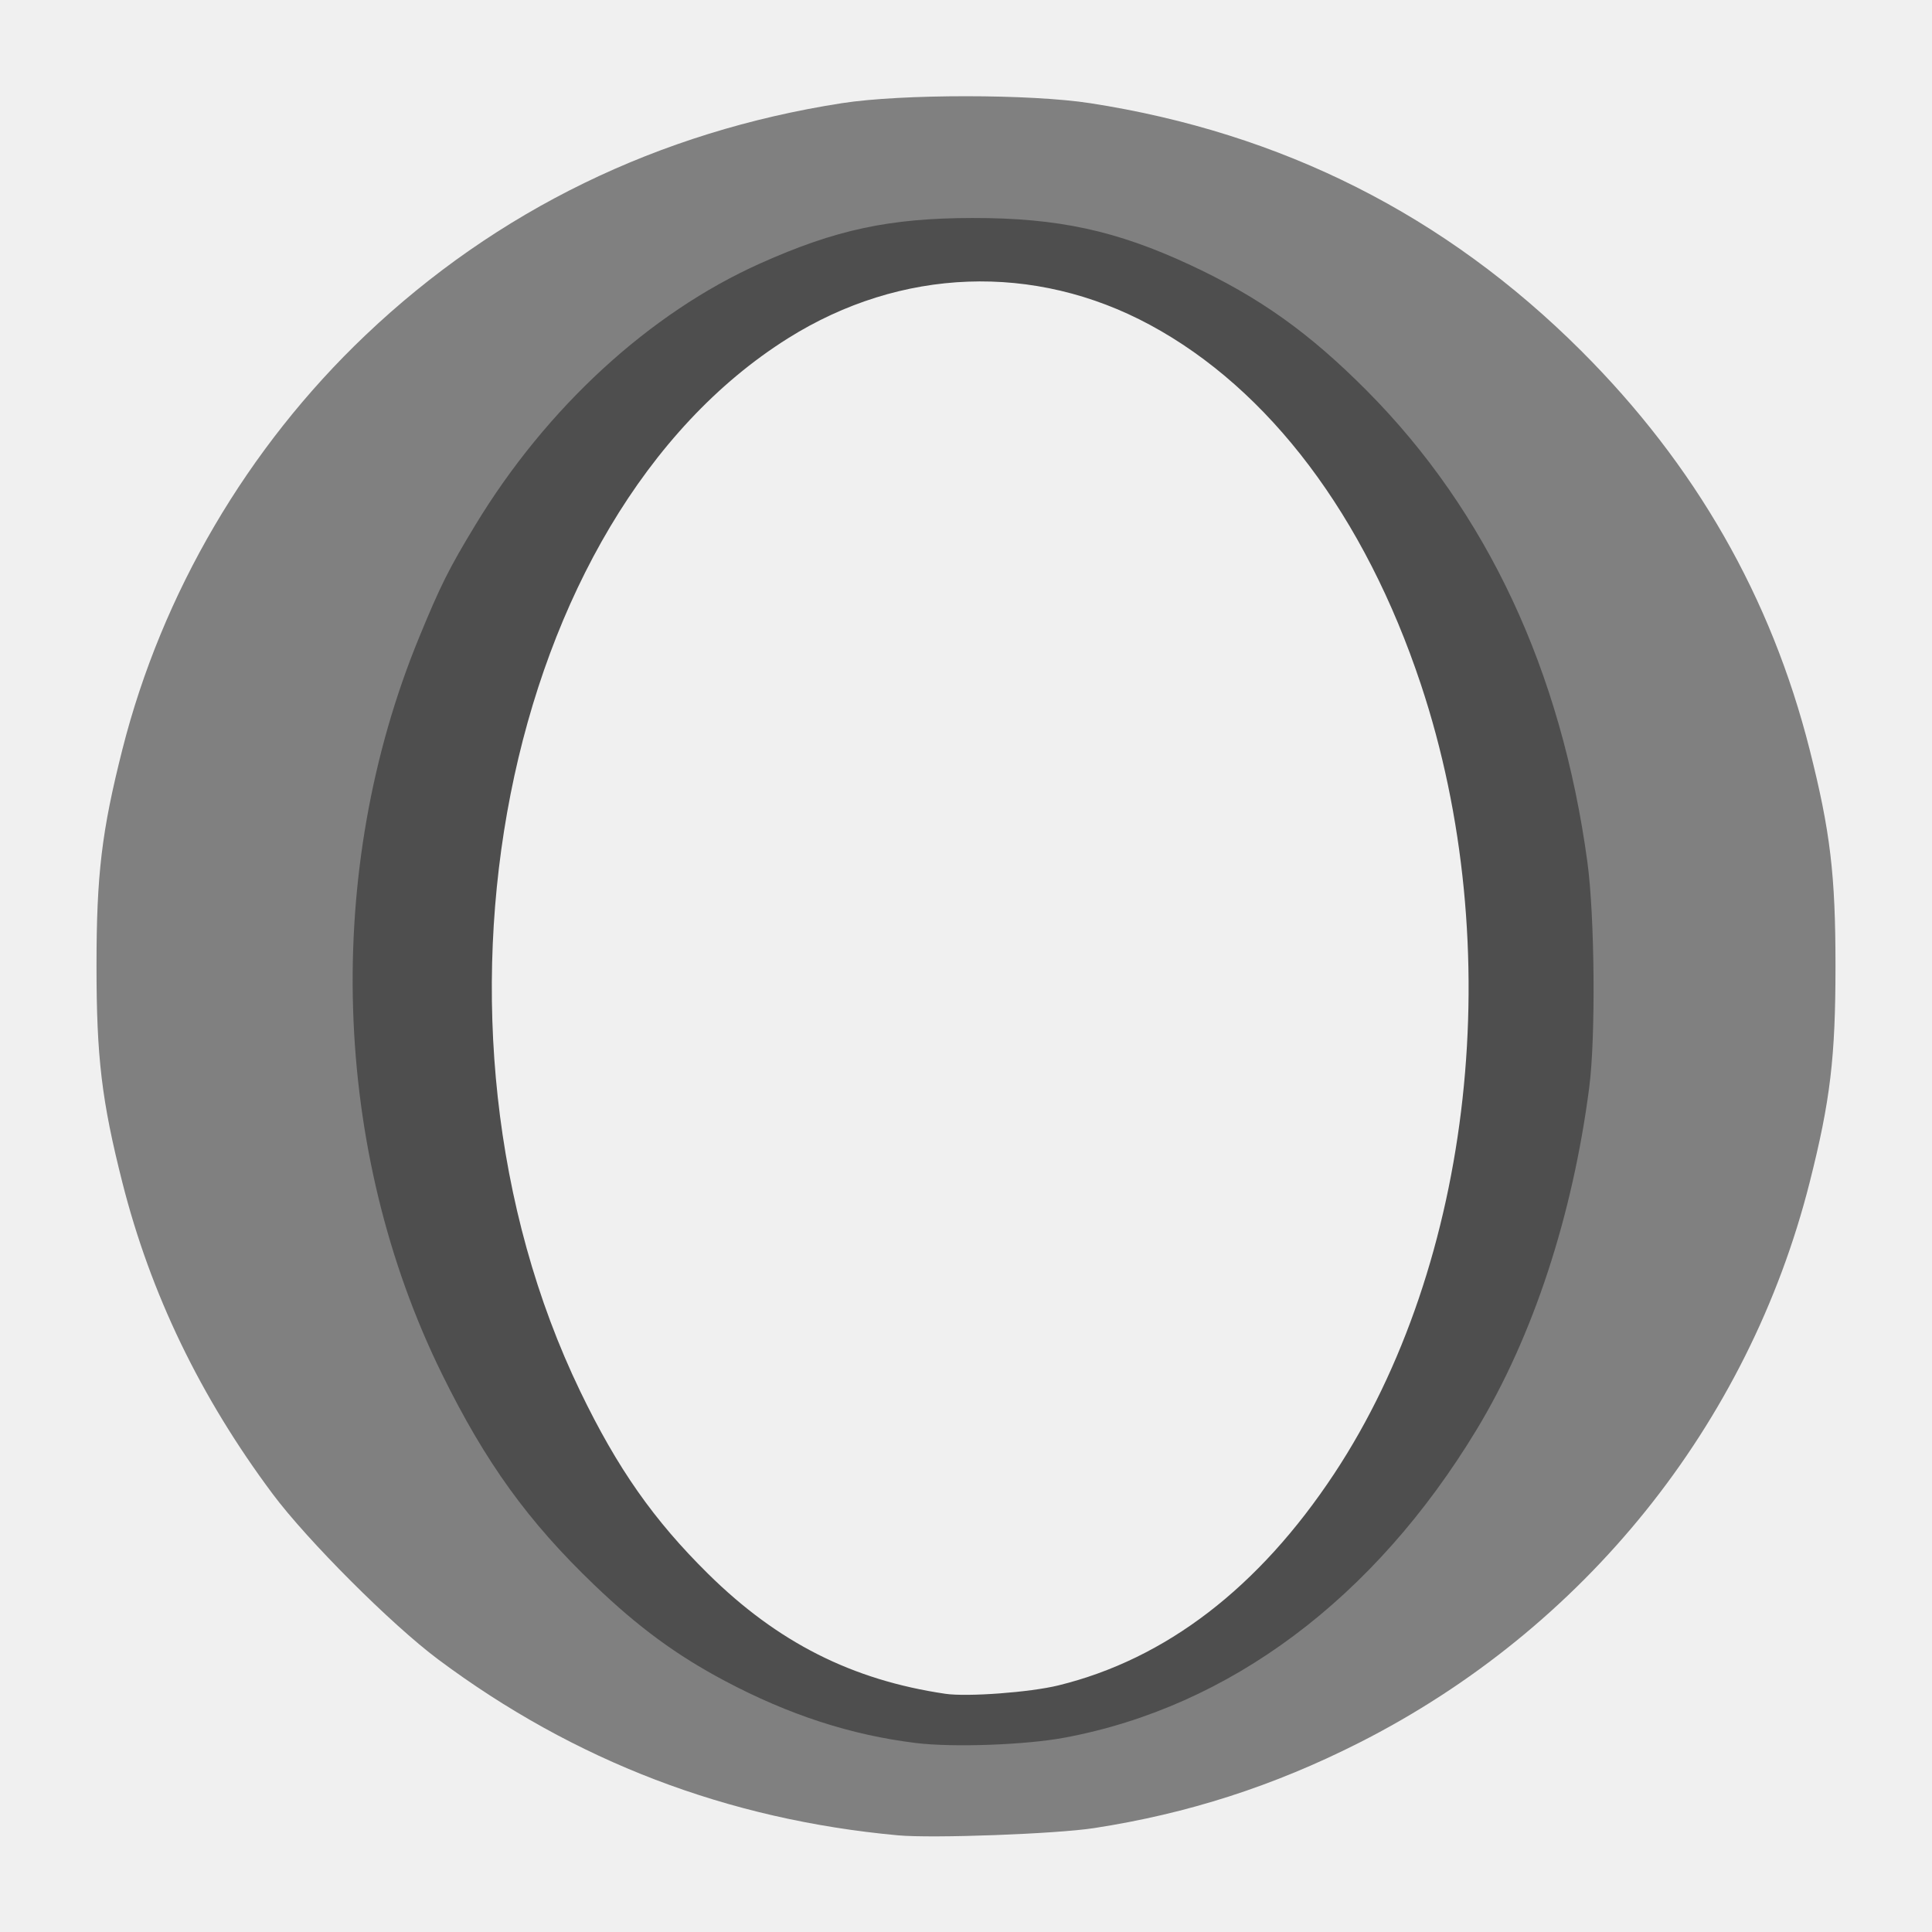
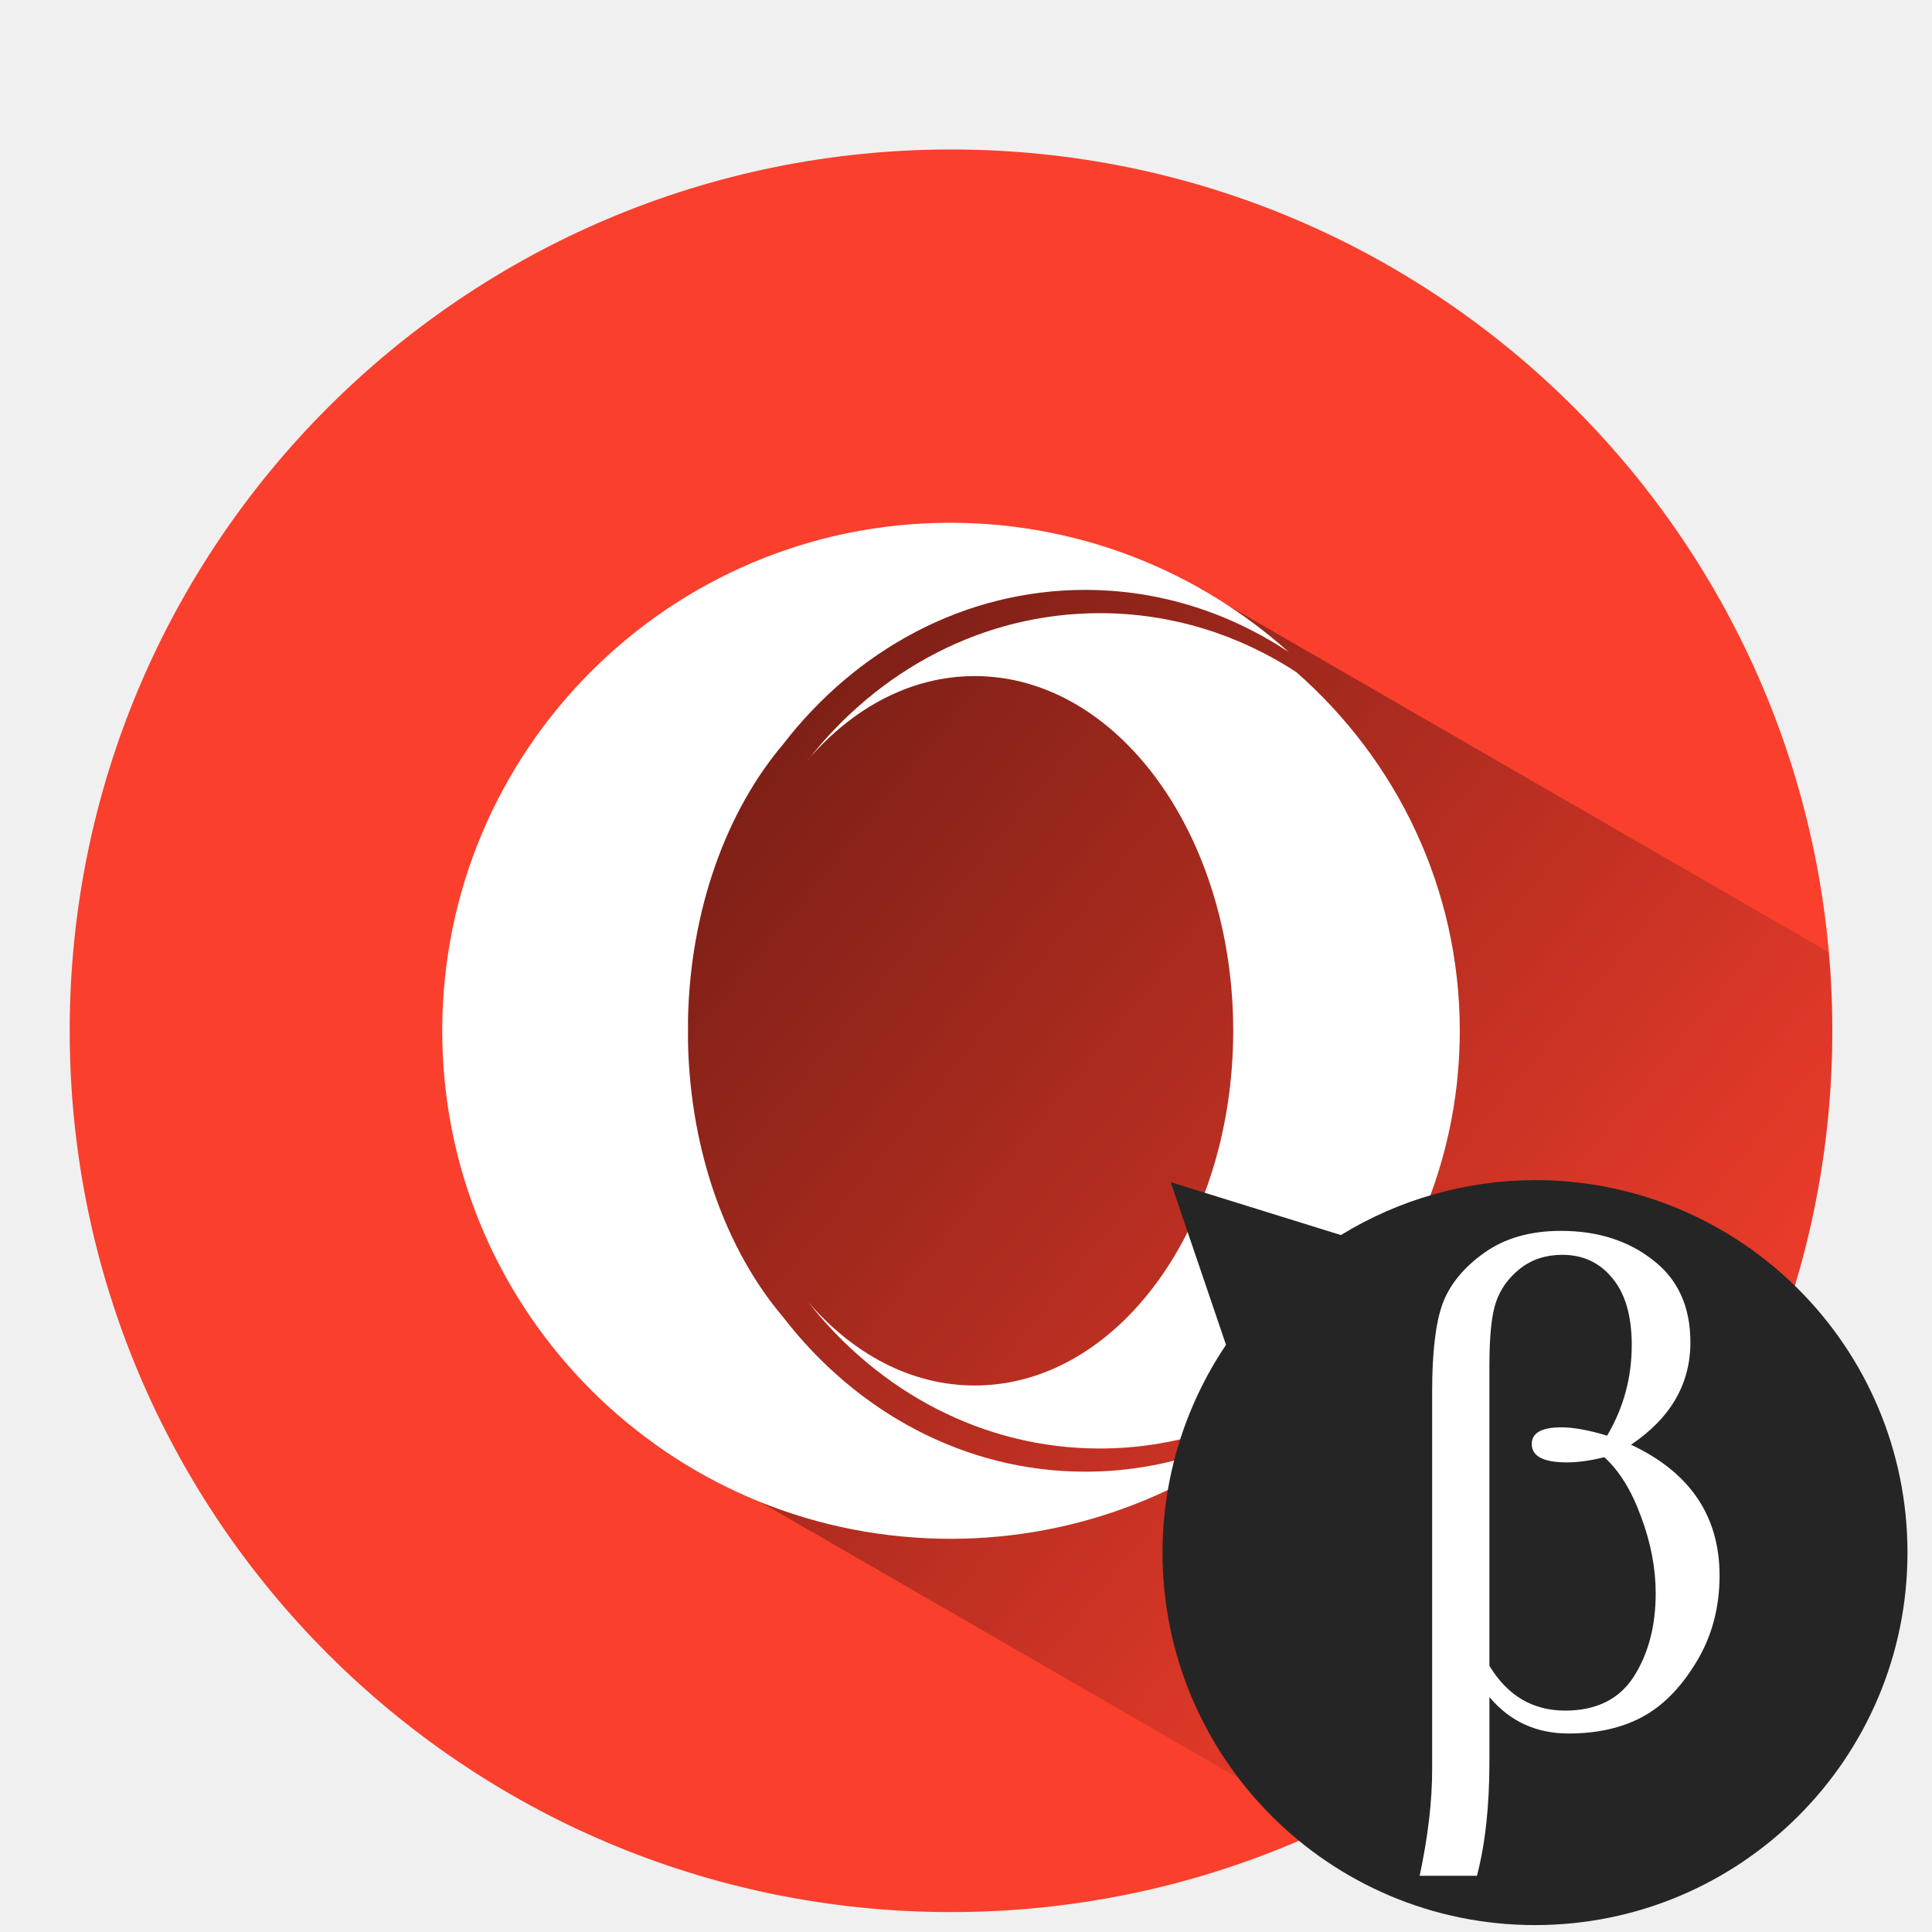
- <svg xmlns="http://www.w3.org/2000/svg" id="svg2" version="1.1" width="512" height="512">
-   <defs id="defs6" />
-   <path id="path2986" d="M 238,486.384 C 192.804,482.242 152.234,466.72 116.09,439.741 103.777,430.551 81.449,408.223 72.259,395.91 53.102,370.246 39.889,342.863 32.425,313.36 26.946,291.7 25.574,280.214 25.574,256 c 0,-24.214 1.372,-35.7 6.851,-57.36 C 42.904,157.218 65.568,118.582 96.818,88.868 131.614,55.783 174.514,34.887 223.14,27.338 c 15.821,-2.456 49.948,-2.448 65.824,0.015 50.866,7.893 94.083,29.697 130.077,65.629 30.213,30.16 50.307,65.234 60.533,105.658 5.479,21.66 6.851,33.146 6.851,57.36 0,24.214 -1.372,35.7 -6.851,57.36 -16.249,64.231 -59.768,118.335 -119.476,148.532 -22.642,11.451 -45.335,18.753 -70.159,22.573 -10.097,1.554 -42.755,2.76 -51.94,1.919 z m 46.393,-38.31 C 322.086,438.131 355.432,404.336 375.242,356 392.49,313.915 397.655,261.138 389.383,211.5 379.272,150.828 346.209,98.221 305.239,77.615 288.975,69.436 278.064,66.761 261,66.769 250.81,66.773 246.693,67.248 238.723,69.337 202.832,78.741 173.137,106.324 152.418,149.5 c -15.801,32.929 -23.388,68.163 -23.409,108.711 -0.024,46.384 10.003,87.412 29.953,122.564 21.172,37.305 49.89,60.818 83.538,68.395 10.71,2.412 30.563,1.892 41.893,-1.096 z" style="fill:#808080" />
-   <path id="path2984" d="m 242.789,461.923 c -17.256,-2.103 -33.707,-7.449 -50.727,-16.487 -12.816,-6.805 -22.874,-14.199 -34.579,-25.417 -17.554,-16.825 -28.789,-32.388 -40.361,-55.904 -29.235,-59.412 -31.53,-133.194 -6.071,-195.141 5.677,-13.814 7.904,-18.267 14.932,-29.856 18.869,-31.118 46.123,-56.149 75.441,-69.289 20.017,-8.971 34.33,-12.035 56.341,-12.059 22.617,-0.025 38.092,3.324 57.761,12.501 18.248,8.514 31.491,17.953 46.749,33.321 31.79,32.018 51.499,74.153 58.398,124.845 1.952,14.339 2.22,46.362 0.501,59.659 -4.419,34.166 -14.91,66.072 -29.842,90.752 -27.114,44.814 -65.47,73.491 -109.205,81.649 -10.35,1.931 -29.501,2.625 -39.338,1.426 z m 37.683,-15.272 c 28.496,-6.987 53.138,-25.895 73.1,-56.091 36.942,-55.881 46.132,-139.616 22.963,-209.232 -14.833,-44.568 -40.167,-78.177 -71.785,-95.232 -30.63,-16.521 -66.029,-15.21 -95.916,3.553 -75.637,47.487 -102.093,181.651 -55.041,279.127 9.835,20.375 19.446,34.082 33.883,48.325 18.403,18.156 38.117,28.122 62.842,31.77 5.815,0.858 22.418,-0.373 29.953,-2.22 z" style="fill:#4e4e4e;fill-opacity:1" />
+ <svg xmlns="http://www.w3.org/2000/svg" xmlns:ns2="http://www.openswatchbook.org/uri/2009/osb" xmlns:xlink="http://www.w3.org/1999/xlink" version="1.1" id="Layer_1" x="0px" y="0px" width="512" height="512" viewBox="0 0 512 512" enable-background="new 0 0 164 145" xml:space="preserve">
+   <defs id="defs9">
+     <linearGradient id="linearGradient855">
+       <stop style="stop-color:#000000;stop-opacity:1;" offset="0" id="stop851" />
+       <stop style="stop-color:#000000;stop-opacity:0;" offset="1" id="stop853" />
+     </linearGradient>
+     <linearGradient x1="0" y1="0" x2="1" y2="0" gradientUnits="userSpaceOnUse" gradientTransform="matrix(0,391.7829,-391.7829,0,-320.1312,66.18674)" spreadMethod="pad" id="gradiant1">
+       <stop id="stop3553" style="stop-color:#ff1b2d;stop-opacity:1" offset="0" />
+       <stop id="stop3555" style="stop-color:#ff1b2d;stop-opacity:1" offset="0.3" />
+       <stop id="stop3557" style="stop-color:#ff1b2d;stop-opacity:1" offset="0.61" />
+       <stop id="stop3559" style="stop-color:#a70014;stop-opacity:1" offset="1" />
+     </linearGradient>
+     <linearGradient x1="0" y1="0" x2="1" y2="0" gradientUnits="userSpaceOnUse" gradientTransform="matrix(0,346.5128,-346.5128,0,-218.6279,89.27858)" spreadMethod="pad" id="gradiant2">
+       <stop id="stop3562" style="stop-color:#9c0000;stop-opacity:1" offset="0" />
+       <stop id="stop3564" style="stop-color:#ff4b4b;stop-opacity:1" offset="0.7" />
+       <stop id="stop3566" style="stop-color:#ff4b4b;stop-opacity:1" offset="1" />
+     </linearGradient>
+     <linearGradient xlink:href="#linearGradient855" id="linearGradient857" x1="-65.663" y1="-14.205" x2="462.572" y2="417.274" gradientUnits="userSpaceOnUse" />
+     <clipPath clipPathUnits="userSpaceOnUse" id="clipPath861">
+       <circle style="fill:#fa3f2d;fill-opacity:1;stroke-width:1.047" r="233.553" cy="273.169" cx="252.026" id="circle863" />
+     </clipPath>
+     <linearGradient ns2:paint="solid" id="linearGradient5207">
+       <stop id="stop5209" offset="0" style="stop-color:#000015;stop-opacity:1;" />
+     </linearGradient>
+     <clipPath id="clipPath903" clipPathUnits="userSpaceOnUse">
+       <rect style="fill:#535d6c;fill-opacity:1;fill-rule:evenodd;stroke:none;stroke-width:19.392;stroke-linecap:butt;stroke-linejoin:round;stroke-miterlimit:4;stroke-dasharray:none;stroke-opacity:1" id="rect905" width="487.425" height="375.144" x="13.821" y="-364.231" ry="19.956" />
+     </clipPath>
+   </defs>
+   <circle id="path33" cx="252.026" cy="273.169" r="233.553" style="stroke-width:1.047;fill:#fa3f2d;fill-opacity:1" />
+   <path id="path849" d="M 442.78,537.359 179.453,385.327 c 0.462,-65.494 -58.122,-100.12 8.233,-202.828 38.261,-28.6 79.74,-39.505 125.037,-29.406 l 263.327,152.032 z" style="fill:url(#linearGradient857);stroke:none;stroke-width:1px;stroke-linecap:butt;stroke-linejoin:miter;stroke-opacity:1;fill-opacity:1" clip-path="url(#clipPath861)" />
+   <g id="g845" transform="translate(4.187156,-6.189173)">
+     <path id="path3568" d="m 247.615,144.726 c -74.349,0 -134.606,60.283 -134.606,134.632 v 0 c 0,72.206 56.854,131.122 128.229,134.472 v 0 c 2.143,0.107 4.26,0.161 6.403,0.161 v 0 c 34.482,0 65.91,-12.968 89.728,-34.268 v 0 c -15.781,10.476 -34.241,16.477 -53.96,16.477 v 0 c -32.071,0 -60.765,-15.915 -80.083,-40.993 v 0 C 188.43,337.659 178.785,311.67 178.142,282.52 v 0 c 0,-0.08 0,-6.269 0,-6.35 v 0 c 0.643,-29.123 10.288,-55.112 25.158,-72.688 v 0 c 19.317,-25.078 48.039,-40.966 80.11,-40.966 v 0 c 19.719,0 38.179,6.028 53.96,16.504 v 0 c -23.711,-21.22 -54.951,-34.16 -89.246,-34.294 v 0 c -0.161,0 -0.348,0 -0.509,0 z" style="fill:#ffffff;fill-opacity:1;stroke-width:0.887" />
+     <path id="path3570" d="m 209.961,207.488 c 11.946,-13.806 27.332,-22.13 44.166,-22.13 v 0 c 37.831,0 68.499,42.102 68.499,94.001 v 0 c 0,51.924 -30.668,94.001 -68.499,94.001 v 0 c -16.834,0 -32.22,-8.324 -44.14,-22.13 v 0 c 18.644,23.754 46.338,38.829 77.291,38.829 v 0 c 19.032,0 36.848,-5.71 52.079,-15.608 v 0 c 26.582,-23.373 43.313,-57.304 43.313,-95.092 v 0 c 0,-37.763 -16.73,-71.719 -43.339,-95.067 v 0 c -15.231,-9.923 -33.021,-15.608 -52.053,-15.608 v 0 c -30.952,0 -58.647,15.075 -77.291,38.829" style="fill:#ffffff;fill-opacity:1;stroke-width:0.887" />
+   </g>
+   <g style="fill:#f44336;fill-opacity:0.941" id="g3423" transform="matrix(13.43537,-5.198903,5.198903,13.43537,5.843256,927.0231)" />
+   <g style="fill:#f44336;fill-opacity:0.941" id="g3425" transform="matrix(13.43537,-5.198903,5.198903,13.43537,5.843256,927.0231)" />
+   <g style="fill:#f44336;fill-opacity:0.941" id="g3427" transform="matrix(13.43537,-5.198903,5.198903,13.43537,5.843256,927.0231)" />
+   <g style="fill:#f44336;fill-opacity:0.941" id="g3429" transform="matrix(13.43537,-5.198903,5.198903,13.43537,5.843256,927.0231)" />
+   <g style="fill:#f44336;fill-opacity:0.941" id="g3431" transform="matrix(13.43537,-5.198903,5.198903,13.43537,5.843256,927.0231)" />
+   <g style="fill:#f44336;fill-opacity:0.941" id="g3433" transform="matrix(13.43537,-5.198903,5.198903,13.43537,5.843256,927.0231)" />
+   <g style="fill:#f44336;fill-opacity:0.941" id="g3435" transform="matrix(13.43537,-5.198903,5.198903,13.43537,5.843256,927.0231)" />
+   <g style="fill:#f44336;fill-opacity:0.941" id="g3437" transform="matrix(13.43537,-5.198903,5.198903,13.43537,5.843256,927.0231)" />
+   <g style="fill:#f44336;fill-opacity:0.941" id="g3439" transform="matrix(13.43537,-5.198903,5.198903,13.43537,5.843256,927.0231)" />
+   <g style="fill:#f44336;fill-opacity:0.941" id="g3441" transform="matrix(13.43537,-5.198903,5.198903,13.43537,5.843256,927.0231)" />
+   <g style="fill:#f44336;fill-opacity:0.941" id="g3443" transform="matrix(13.43537,-5.198903,5.198903,13.43537,5.843256,927.0231)" />
+   <g style="fill:#f44336;fill-opacity:0.941" id="g3445" transform="matrix(13.43537,-5.198903,5.198903,13.43537,5.843256,927.0231)" />
+   <g style="fill:#f44336;fill-opacity:0.941" id="g3447" transform="matrix(13.43537,-5.198903,5.198903,13.43537,5.843256,927.0231)" />
+   <g style="fill:#f44336;fill-opacity:0.941" id="g3449" transform="matrix(13.43537,-5.198903,5.198903,13.43537,5.843256,927.0231)" />
+   <g style="fill:#f44336;fill-opacity:0.941" id="g3451" transform="matrix(13.43537,-5.198903,5.198903,13.43537,5.843256,927.0231)" />
+   <text xml:space="preserve" style="font-style:normal;font-weight:normal;font-size:40px;line-height:1.25;font-family:sans-serif;letter-spacing:0px;word-spacing:0px;fill:#000000;fill-opacity:1;stroke:none" x="1646.58" y="299.758" id="text819">
+     <tspan id="tspan817" x="1646.58" y="336.539" style="letter-spacing:0px" />
+   </text>
+   <path style="fill:#252525;fill-opacity:1" d="m 406.789,312.745 a 98.712,98.712 0 0 0 -51.438,14.561 l -45.105,-14.02 14.66,43.107 a 98.712,98.712 0 0 0 -16.828,55.062 98.712,98.712 0 0 0 98.711,98.713 98.712,98.712 0 0 0 98.713,-98.713 98.712,98.712 0 0 0 -98.713,-98.711 z" id="path29" />
+   <g id="layer1" transform="matrix(0.4709901,0,0,0.4709901,201.7228,61.01395)" style="fill:#ffffff;fill-opacity:1">
+     <path style="font-style:normal;font-weight:normal;font-size:400px;font-family:'Times New Roman';text-align:start;text-anchor:start;fill:#ffffff;fill-opacity:1;stroke:none;stroke-width:1px;stroke-linecap:butt;stroke-linejoin:miter;stroke-opacity:1" id="text5540" d="m 402.723,925.915 h -32.227 c 4.687,-22.005 7.031,-41.927 7.031,-59.766 V 653.454 c -3e-5,-22.135 1.953,-38.607 5.859,-49.414 4.036,-10.807 11.784,-20.312 23.242,-28.516 11.588,-8.333 26.042,-12.5 43.359,-12.5 20.573,2.7e-4 37.825,5.469 51.758,16.406 14.062,10.808 21.094,26.237 21.094,46.289 -1.8e-4,23.438 -11.133,42.643 -33.398,57.617 33.203,15.625 49.804,40.169 49.805,73.633 -2e-4,18.229 -4.427,34.57 -13.281,49.023 -8.724,14.323 -18.88,24.544 -30.469,30.664 -11.458,6.12 -25.195,9.18 -41.211,9.18 -18.229,-10e-6 -33.073,-6.836 -44.531,-20.508 v 36.328 c -6e-5,25 -2.344,46.419 -7.031,64.258 m 7.031,-118.164 c 10.156,16.797 24.349,25.195 42.578,25.195 17.578,1e-5 30.469,-6.38 38.672,-19.141 8.203,-12.891 12.305,-28.516 12.305,-46.875 -1.6e-4,-14.062 -2.735,-28.385 -8.203,-42.969 -5.339,-14.713 -12.24,-25.911 -20.703,-33.594 -7.813,1.953 -14.844,2.93 -21.094,2.93 -13.151,1.5e-4 -19.727,-3.45 -19.727,-10.352 -8e-5,-6.25 5.534,-9.375 16.602,-9.375 6.901,1.7e-4 15.495,1.563 25.781,4.688 9.245,-15.625 13.867,-32.617 13.867,-50.977 -1.4e-4,-16.406 -3.646,-28.971 -10.938,-37.695 -7.162,-8.724 -16.537,-13.086 -28.125,-13.086 -9.245,2.6e-4 -17.188,2.604 -23.828,7.812 -6.51,5.209 -11.003,11.459 -13.477,18.75 -2.474,7.162 -3.711,18.946 -3.711,35.352 v 169.336" />
+   </g>
</svg>
